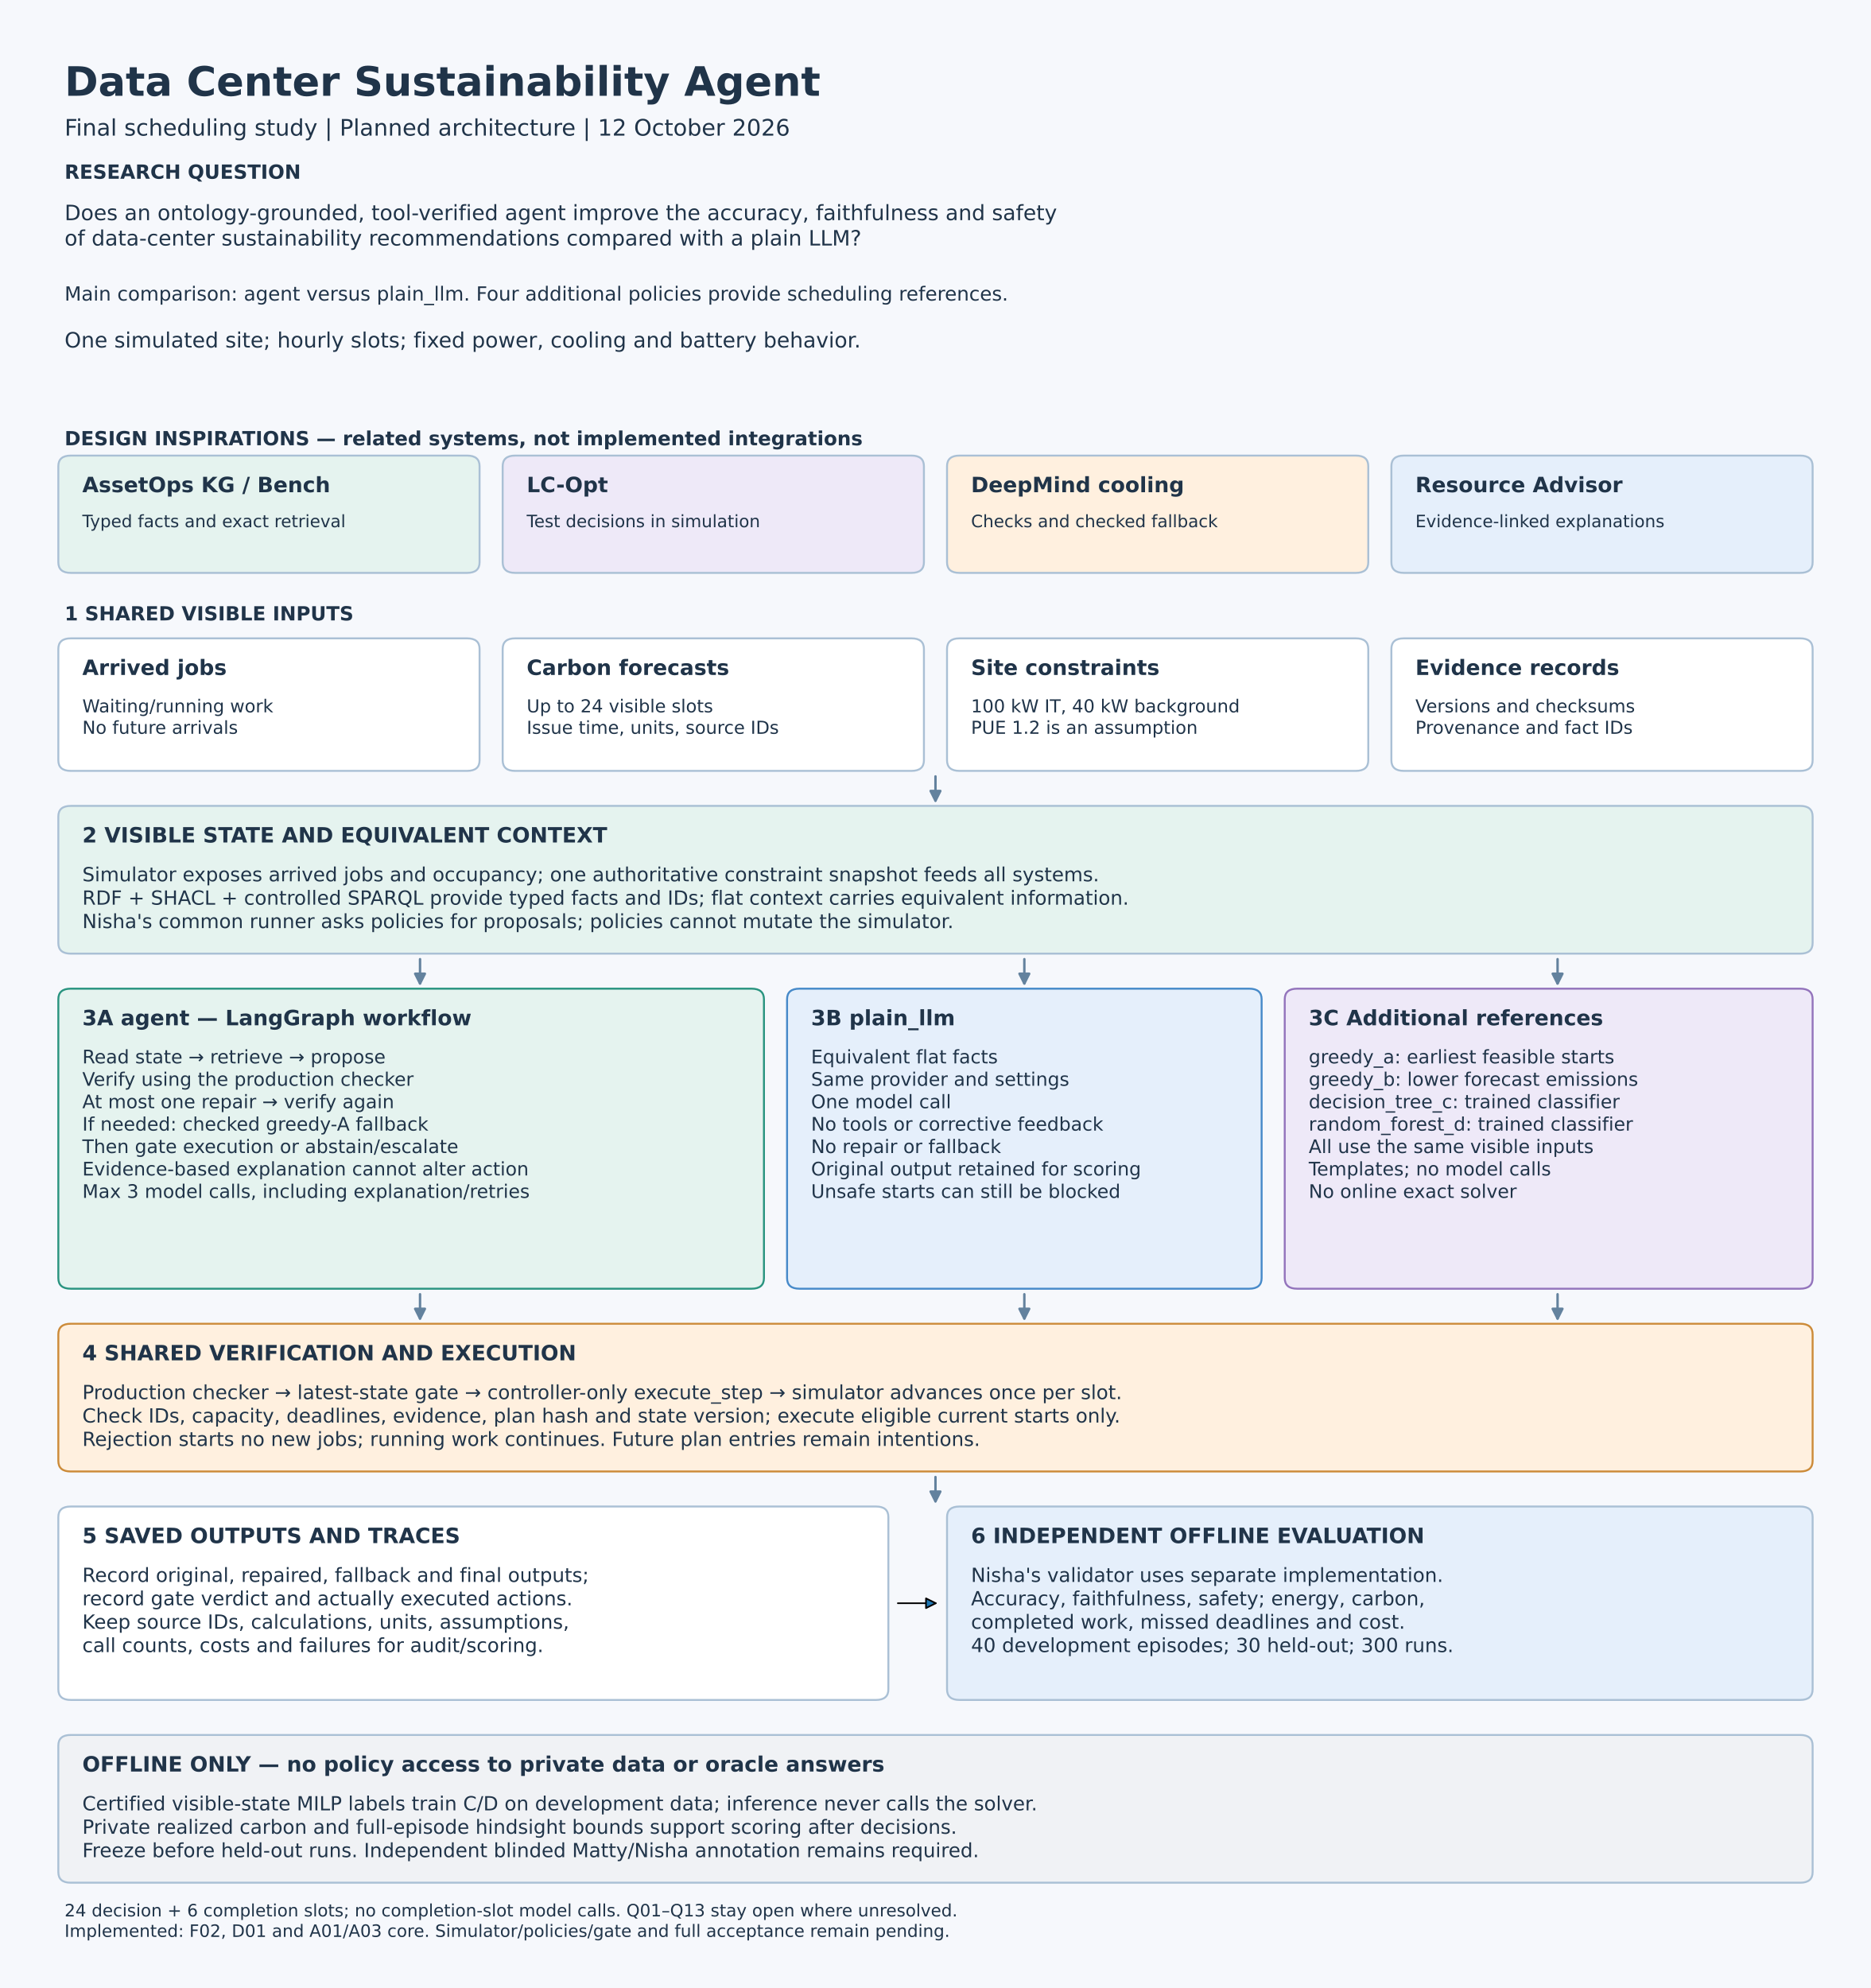
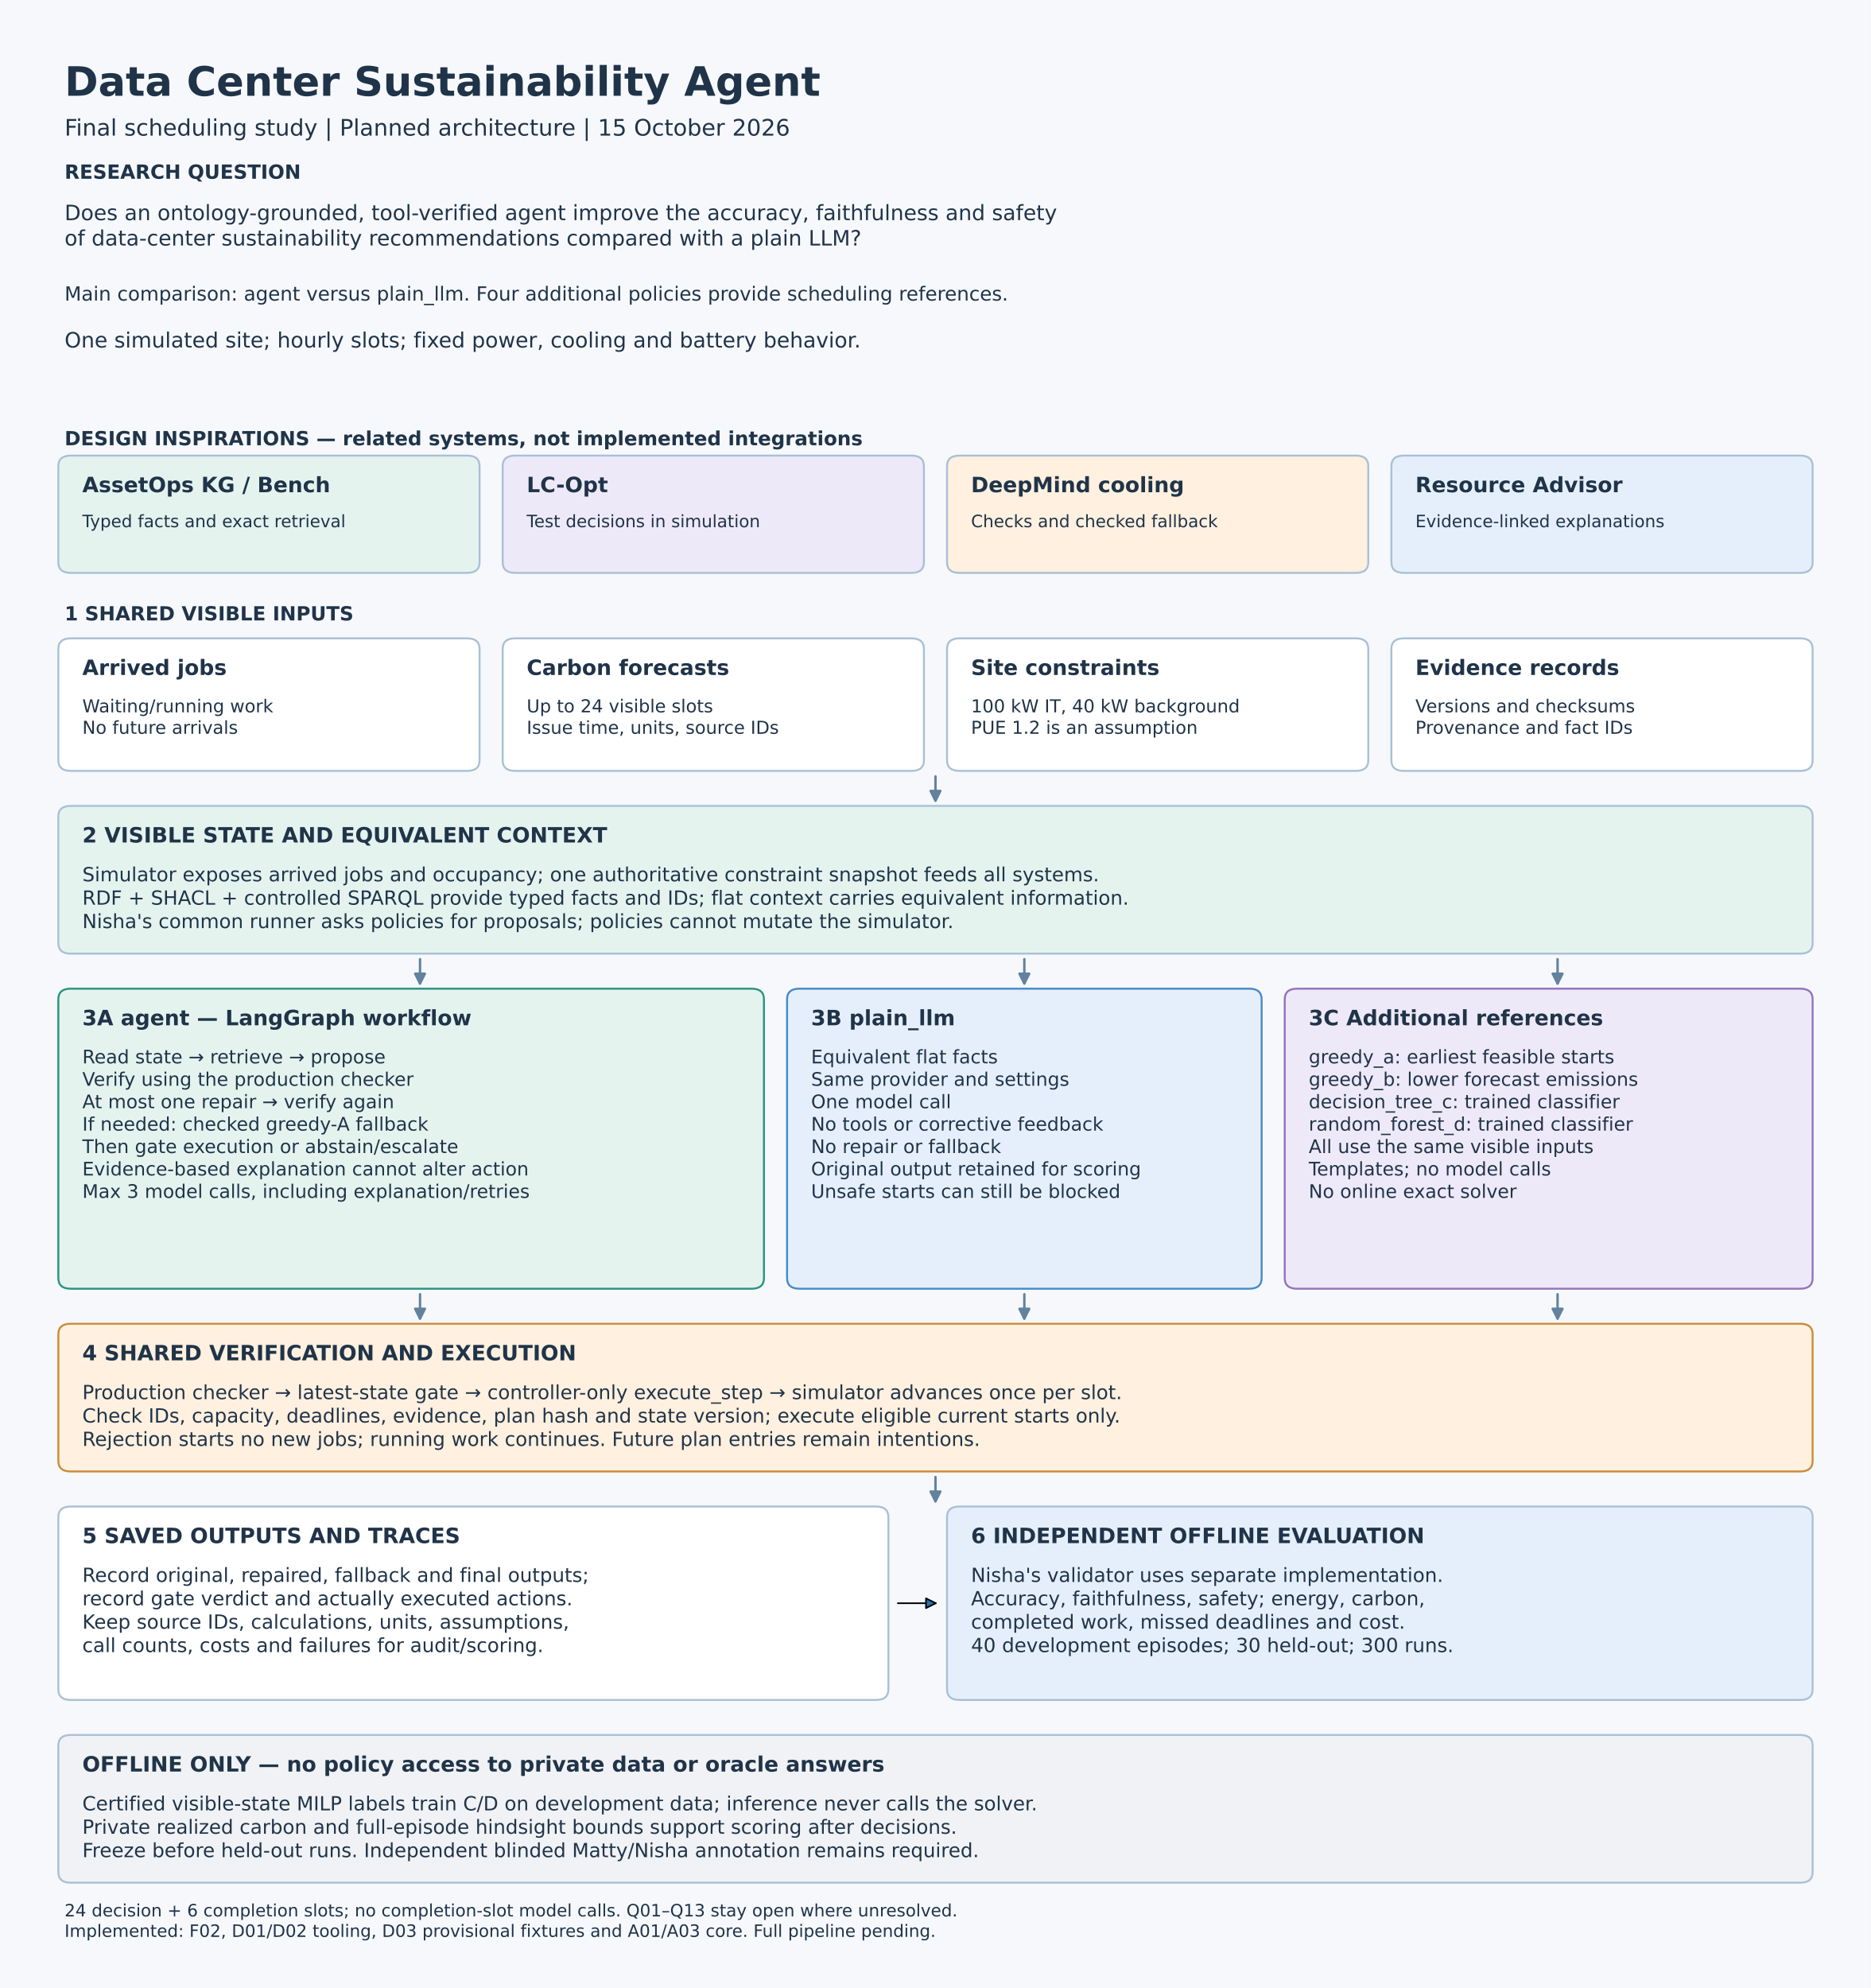
<svg xmlns="http://www.w3.org/2000/svg" width="1152pt" height="1224pt" viewBox="0 0 1152 1224" version="1.1">
  <defs>
    <style type="text/css">*{stroke-linejoin: round; stroke-linecap: butt}</style>
  </defs>
  <g id="figure_1">
    <g id="patch_1">
      <path d="M 0 1224 L 1152 1224 L 1152 0 L 0 0 z " style="fill: #f6f8fc" />
    </g>
    <g id="axes_1">
      <g id="patch_2">
        <path d="M 43.574 352.714 L 287.626 352.714 Q 295.286 352.714 295.286 346.15 L 295.286 287.072 Q 295.286 280.508 287.626 280.508 L 43.574 280.508 Q 35.914 280.508 35.914 287.072 L 35.914 346.15 Q 35.914 352.714 43.574 352.714 z " clip-path="url(#p616b628342)" style="fill: #e5f3ef; stroke: #aac0d5; stroke-width: 1.2; stroke-linejoin: miter" />
      </g>
      <g id="patch_3">
        <path d="M 317.174 352.714 L 561.226 352.714 Q 568.886 352.714 568.886 346.15 L 568.886 287.072 Q 568.886 280.508 561.226 280.508 L 317.174 280.508 Q 309.514 280.508 309.514 287.072 L 309.514 346.15 Q 309.514 352.714 317.174 352.714 z " clip-path="url(#p616b628342)" style="fill: #eee9f8; stroke: #aac0d5; stroke-width: 1.2; stroke-linejoin: miter" />
      </g>
      <g id="patch_4">
        <path d="M 590.774 352.714 L 834.826 352.714 Q 842.486 352.714 842.486 346.15 L 842.486 287.072 Q 842.486 280.508 834.826 280.508 L 590.774 280.508 Q 583.114 280.508 583.114 287.072 L 583.114 346.15 Q 583.114 352.714 590.774 352.714 z " clip-path="url(#p616b628342)" style="fill: #fff0df; stroke: #aac0d5; stroke-width: 1.2; stroke-linejoin: miter" />
      </g>
      <g id="patch_5">
        <path d="M 864.374 352.714 L 1108.426 352.714 Q 1116.086 352.714 1116.086 346.15 L 1116.086 287.072 Q 1116.086 280.508 1108.426 280.508 L 864.374 280.508 Q 856.714 280.508 856.714 287.072 L 856.714 346.15 Q 856.714 352.714 864.374 352.714 z " clip-path="url(#p616b628342)" style="fill: #e5effb; stroke: #aac0d5; stroke-width: 1.2; stroke-linejoin: miter" />
      </g>
      <g id="patch_6">
        <path d="M 43.574 474.621 L 287.626 474.621 Q 295.286 474.621 295.286 468.057 L 295.286 399.601 Q 295.286 393.037 287.626 393.037 L 43.574 393.037 Q 35.914 393.037 35.914 399.601 L 35.914 468.057 Q 35.914 474.621 43.574 474.621 z " clip-path="url(#p616b628342)" style="fill: #ffffff; stroke: #aac0d5; stroke-width: 1.2; stroke-linejoin: miter" />
      </g>
      <g id="patch_7">
        <path d="M 317.174 474.621 L 561.226 474.621 Q 568.886 474.621 568.886 468.057 L 568.886 399.601 Q 568.886 393.037 561.226 393.037 L 317.174 393.037 Q 309.514 393.037 309.514 399.601 L 309.514 468.057 Q 309.514 474.621 317.174 474.621 z " clip-path="url(#p616b628342)" style="fill: #ffffff; stroke: #aac0d5; stroke-width: 1.2; stroke-linejoin: miter" />
      </g>
      <g id="patch_8">
        <path d="M 590.774 474.621 L 834.826 474.621 Q 842.486 474.621 842.486 468.057 L 842.486 399.601 Q 842.486 393.037 834.826 393.037 L 590.774 393.037 Q 583.114 393.037 583.114 399.601 L 583.114 468.057 Q 583.114 474.621 590.774 474.621 z " clip-path="url(#p616b628342)" style="fill: #ffffff; stroke: #aac0d5; stroke-width: 1.2; stroke-linejoin: miter" />
      </g>
      <g id="patch_9">
        <path d="M 864.374 474.621 L 1108.426 474.621 Q 1116.086 474.621 1116.086 468.057 L 1116.086 399.601 Q 1116.086 393.037 1108.426 393.037 L 864.374 393.037 Q 856.714 393.037 856.714 399.601 L 856.714 468.057 Q 856.714 474.621 864.374 474.621 z " clip-path="url(#p616b628342)" style="fill: #ffffff; stroke: #aac0d5; stroke-width: 1.2; stroke-linejoin: miter" />
      </g>
      <g id="patch_10">
        <path d="M 576 478.03 Q 576 486.345 576 492.984 " clip-path="url(#p616b628342)" style="fill: none; stroke: #63829e; stroke-width: 1.5; stroke-linecap: round" />
        <path d="M 579 486.984 L 576 492.984 L 573 486.984 z " clip-path="url(#p616b628342)" style="fill: #63829e; stroke: #63829e; stroke-width: 1.5; stroke-linecap: round" />
      </g>
      <g id="patch_11">
        <path d="M 43.574 587.15 L 1108.426 587.15 Q 1116.086 587.15 1116.086 580.586 L 1116.086 502.753 Q 1116.086 496.189 1108.426 496.189 L 43.574 496.189 Q 35.914 496.189 35.914 502.753 L 35.914 580.586 Q 35.914 587.15 43.574 587.15 z " clip-path="url(#p616b628342)" style="fill: #e5f3ef; stroke: #aac0d5; stroke-width: 1.2; stroke-linejoin: miter" />
      </g>
      <g id="patch_12">
        <path d="M 258.624 590.559 Q 258.624 598.874 258.624 605.513 " clip-path="url(#p616b628342)" style="fill: none; stroke: #63829e; stroke-width: 1.5; stroke-linecap: round" />
        <path d="M 261.624 599.513 L 258.624 605.513 L 255.624 599.513 z " clip-path="url(#p616b628342)" style="fill: #63829e; stroke: #63829e; stroke-width: 1.5; stroke-linecap: round" />
      </g>
      <g id="patch_13">
        <path d="M 630.72 590.559 Q 630.72 598.874 630.72 605.513 " clip-path="url(#p616b628342)" style="fill: none; stroke: #63829e; stroke-width: 1.5; stroke-linecap: round" />
        <path d="M 633.72 599.513 L 630.72 605.513 L 627.72 599.513 z " clip-path="url(#p616b628342)" style="fill: #63829e; stroke: #63829e; stroke-width: 1.5; stroke-linecap: round" />
      </g>
      <g id="patch_14">
        <path d="M 959.04 590.559 Q 959.04 598.874 959.04 605.513 " clip-path="url(#p616b628342)" style="fill: none; stroke: #63829e; stroke-width: 1.5; stroke-linecap: round" />
        <path d="M 962.04 599.513 L 959.04 605.513 L 956.04 599.513 z " clip-path="url(#p616b628342)" style="fill: #63829e; stroke: #63829e; stroke-width: 1.5; stroke-linecap: round" />
      </g>
      <g id="patch_15">
        <path d="M 43.574 793.453 L 462.73 793.453 Q 470.39 793.453 470.39 786.889 L 470.39 615.282 Q 470.39 608.718 462.73 608.718 L 43.574 608.718 Q 35.914 608.718 35.914 615.282 L 35.914 786.889 Q 35.914 793.453 43.574 793.453 z " clip-path="url(#p616b628342)" style="fill: #e5f3ef; stroke: #2a9480; stroke-width: 1.2; stroke-linejoin: miter" />
      </g>
      <g id="patch_16">
        <path d="M 492.278 793.453 L 769.162 793.453 Q 776.822 793.453 776.822 786.889 L 776.822 615.282 Q 776.822 608.718 769.162 608.718 L 492.278 608.718 Q 484.618 608.718 484.618 615.282 L 484.618 786.889 Q 484.618 793.453 492.278 793.453 z " clip-path="url(#p616b628342)" style="fill: #e5effb; stroke: #478ac9; stroke-width: 1.2; stroke-linejoin: miter" />
      </g>
      <g id="patch_17">
        <path d="M 798.71 793.453 L 1108.426 793.453 Q 1116.086 793.453 1116.086 786.889 L 1116.086 615.282 Q 1116.086 608.718 1108.426 608.718 L 798.71 608.718 Q 791.05 608.718 791.05 615.282 L 791.05 786.889 Q 791.05 793.453 798.71 793.453 z " clip-path="url(#p616b628342)" style="fill: #eee9f8; stroke: #9374bc; stroke-width: 1.2; stroke-linejoin: miter" />
      </g>
      <g id="patch_18">
        <path d="M 258.624 796.862 Q 258.624 805.178 258.624 811.816 " clip-path="url(#p616b628342)" style="fill: none; stroke: #63829e; stroke-width: 1.5; stroke-linecap: round" />
        <path d="M 261.624 805.816 L 258.624 811.816 L 255.624 805.816 z " clip-path="url(#p616b628342)" style="fill: #63829e; stroke: #63829e; stroke-width: 1.5; stroke-linecap: round" />
      </g>
      <g id="patch_19">
        <path d="M 630.72 796.862 Q 630.72 805.178 630.72 811.816 " clip-path="url(#p616b628342)" style="fill: none; stroke: #63829e; stroke-width: 1.5; stroke-linecap: round" />
        <path d="M 633.72 805.816 L 630.72 811.816 L 627.72 805.816 z " clip-path="url(#p616b628342)" style="fill: #63829e; stroke: #63829e; stroke-width: 1.5; stroke-linecap: round" />
      </g>
      <g id="patch_20">
        <path d="M 959.04 796.862 Q 959.04 805.178 959.04 811.816 " clip-path="url(#p616b628342)" style="fill: none; stroke: #63829e; stroke-width: 1.5; stroke-linecap: round" />
        <path d="M 962.04 805.816 L 959.04 811.816 L 956.04 805.816 z " clip-path="url(#p616b628342)" style="fill: #63829e; stroke: #63829e; stroke-width: 1.5; stroke-linecap: round" />
      </g>
      <g id="patch_21">
        <path d="M 43.574 905.982 L 1108.426 905.982 Q 1116.086 905.982 1116.086 899.418 L 1116.086 821.585 Q 1116.086 815.021 1108.426 815.021 L 43.574 815.021 Q 35.914 815.021 35.914 821.585 L 35.914 899.418 Q 35.914 905.982 43.574 905.982 z " clip-path="url(#p616b628342)" style="fill: #fff0df; stroke: #cc8b39; stroke-width: 1.2; stroke-linejoin: miter" />
      </g>
      <g id="patch_22">
        <path d="M 576 909.391 Q 576 917.707 576 924.345 " clip-path="url(#p616b628342)" style="fill: none; stroke: #63829e; stroke-width: 1.5; stroke-linecap: round" />
        <path d="M 579 918.345 L 576 924.345 L 573 918.345 z " clip-path="url(#p616b628342)" style="fill: #63829e; stroke: #63829e; stroke-width: 1.5; stroke-linecap: round" />
      </g>
      <g id="patch_23">
        <path d="M 43.574 1046.643 L 539.338 1046.643 Q 546.998 1046.643 546.998 1040.079 L 546.998 934.114 Q 546.998 927.55 539.338 927.55 L 43.574 927.55 Q 35.914 927.55 35.914 934.114 L 35.914 1040.079 Q 35.914 1046.643 43.574 1046.643 z " clip-path="url(#p616b628342)" style="fill: #ffffff; stroke: #aac0d5; stroke-width: 1.2; stroke-linejoin: miter" />
      </g>
      <g id="patch_24">
        <path d="M 552.826 987.097 Q 565.055 987.097 576.166 987.097 " clip-path="url(#p616b628342)" style="fill: none; stroke: #000000; stroke-linecap: round" />
        <path d="M 570.166 984.097 L 576.166 987.097 L 570.166 990.097 z " clip-path="url(#p616b628342)" style="fill: #1f77b4; stroke: #000000; stroke-linecap: round" />
      </g>
      <g id="patch_25">
        <path d="M 590.774 1046.643 L 1108.426 1046.643 Q 1116.086 1046.643 1116.086 1040.079 L 1116.086 934.114 Q 1116.086 927.55 1108.426 927.55 L 590.774 927.55 Q 583.114 927.55 583.114 934.114 L 583.114 1040.079 Q 583.114 1046.643 590.774 1046.643 z " clip-path="url(#p616b628342)" style="fill: #e5effb; stroke: #aac0d5; stroke-width: 1.2; stroke-linejoin: miter" />
      </g>
      <g id="patch_26">
        <path d="M 43.574 1159.172 L 1108.426 1159.172 Q 1116.086 1159.172 1116.086 1152.608 L 1116.086 1074.776 Q 1116.086 1068.211 1108.426 1068.211 L 43.574 1068.211 Q 35.914 1068.211 35.914 1074.776 L 35.914 1152.608 Q 35.914 1159.172 43.574 1159.172 z " clip-path="url(#p616b628342)" style="fill: #f0f2f5; stroke: #aac0d5; stroke-width: 1.2; stroke-linejoin: miter" />
      </g>
      <g id="text_1">
        <text style="font-weight: 700; font-size: 25px; font-family: 'DejaVu Sans'; text-anchor: start; fill: #203449" x="39.744" y="58.974" transform="rotate(-0 39.744 58.97351)">Data Center Sustainability Agent</text>
      </g>
      <g id="text_2">
-         <text style="font-size: 14px; font-family: 'DejaVu Sans'; text-anchor: start; fill: #203449" x="39.744" y="83.497" transform="rotate(-0 39.744 83.49745)">Final scheduling study | Planned architecture | 12 October 2026</text>
+         <text style="font-size: 14px; font-family: 'DejaVu Sans'; text-anchor: start; fill: #203449" x="39.744" y="83.497" transform="rotate(-0 39.744 83.49745)">Final scheduling study | Planned architecture | 15 October 2026</text>
      </g>
      <g id="text_3">
        <text style="font-weight: 700; font-size: 12px; font-family: 'DejaVu Sans'; text-anchor: start; fill: #203449" x="39.744" y="110.048" transform="rotate(-0 39.744 110.0478)">RESEARCH QUESTION</text>
      </g>
      <g id="text_4">
        <text style="font-size: 13px; font-family: 'DejaVu Sans'; fill: #203449" transform="translate(39.744 135.5534)">Does an ontology-grounded, tool-verified agent improve the accuracy, faithfulness and safety</text>
        <text style="font-size: 13px; font-family: 'DejaVu Sans'; fill: #203449" transform="translate(39.744 151.157)">of data-center sustainability recommendations compared with a plain LLM?</text>
      </g>
      <g id="text_5">
        <text style="font-size: 12px; font-family: 'DejaVu Sans'; text-anchor: start; fill: #203449" x="39.744" y="185.068" transform="rotate(-0 39.744 185.0681)">Main comparison: agent versus plain_llm. Four additional policies provide scheduling references.</text>
      </g>
      <g id="text_6">
        <text style="font-size: 13px; font-family: 'DejaVu Sans'; text-anchor: start; fill: #203449" x="39.744" y="213.96" transform="rotate(-0 39.744 213.9602)">One simulated site; hourly slots; fixed power, cooling and battery behavior.</text>
      </g>
      <g id="text_7">
        <text style="font-weight: 700; font-size: 12px; font-family: 'DejaVu Sans'; text-anchor: start; fill: #203449" x="39.744" y="274.154" transform="rotate(-0 39.744 274.1536)">DESIGN INSPIRATIONS — related systems, not implemented integrations</text>
      </g>
      <g id="text_8">
        <text style="font-weight: 700; font-size: 13px; font-family: 'DejaVu Sans'; text-anchor: start; fill: #203449" x="50.688" y="303.046" transform="rotate(-0 50.688 303.0457)">AssetOps KG / Bench</text>
      </g>
      <g id="text_9">
        <text style="font-size: 10.5px; font-family: 'DejaVu Sans'; text-anchor: start; fill: #203449" x="50.688" y="324.59" transform="rotate(-0 50.688 324.5897)">Typed facts and exact retrieval</text>
      </g>
      <g id="text_10">
        <text style="font-weight: 700; font-size: 13px; font-family: 'DejaVu Sans'; text-anchor: start; fill: #203449" x="324.288" y="303.045" transform="rotate(-0 324.288 303.0447)">LC-Opt</text>
      </g>
      <g id="text_11">
        <text style="font-size: 10.5px; font-family: 'DejaVu Sans'; text-anchor: start; fill: #203449" x="324.288" y="324.59" transform="rotate(-0 324.288 324.5897)">Test decisions in simulation</text>
      </g>
      <g id="text_12">
        <text style="font-weight: 700; font-size: 13px; font-family: 'DejaVu Sans'; text-anchor: start; fill: #203449" x="597.888" y="303.046" transform="rotate(-0 597.888 303.0457)">DeepMind cooling</text>
      </g>
      <g id="text_13">
        <text style="font-size: 10.5px; font-family: 'DejaVu Sans'; text-anchor: start; fill: #203449" x="597.888" y="324.59" transform="rotate(-0 597.888 324.5897)">Checks and checked fallback</text>
      </g>
      <g id="text_14">
        <text style="font-weight: 700; font-size: 13px; font-family: 'DejaVu Sans'; text-anchor: start; fill: #203449" x="871.488" y="303.046" transform="rotate(-0 871.488 303.0457)">Resource Advisor</text>
      </g>
      <g id="text_15">
        <text style="font-size: 10.5px; font-family: 'DejaVu Sans'; text-anchor: start; fill: #203449" x="871.488" y="324.59" transform="rotate(-0 871.488 324.5897)">Evidence-linked explanations</text>
      </g>
      <g id="text_16">
        <text style="font-weight: 700; font-size: 12px; font-family: 'DejaVu Sans'; text-anchor: start; fill: #203449" x="39.744" y="381.993" transform="rotate(-0 39.744 381.993)">1  SHARED VISIBLE INPUTS</text>
      </g>
      <g id="text_17">
        <text style="font-weight: 700; font-size: 13px; font-family: 'DejaVu Sans'; text-anchor: start; fill: #203449" x="50.688" y="415.575" transform="rotate(-0 50.688 415.5747)">Arrived jobs</text>
      </g>
      <g id="text_18">
        <text style="font-size: 11px; font-family: 'DejaVu Sans'; fill: #203449" transform="translate(50.688 438.5997)">Waiting/running work</text>
        <text style="font-size: 11px; font-family: 'DejaVu Sans'; fill: #203449" transform="translate(50.688 451.8027)">No future arrivals</text>
      </g>
      <g id="text_19">
        <text style="font-weight: 700; font-size: 13px; font-family: 'DejaVu Sans'; text-anchor: start; fill: #203449" x="324.288" y="415.575" transform="rotate(-0 324.288 415.5747)">Carbon forecasts</text>
      </g>
      <g id="text_20">
        <text style="font-size: 11px; font-family: 'DejaVu Sans'; fill: #203449" transform="translate(324.288 438.5997)">Up to 24 visible slots</text>
        <text style="font-size: 11px; font-family: 'DejaVu Sans'; fill: #203449" transform="translate(324.288 451.8027)">Issue time, units, source IDs</text>
      </g>
      <g id="text_21">
        <text style="font-weight: 700; font-size: 13px; font-family: 'DejaVu Sans'; text-anchor: start; fill: #203449" x="597.888" y="415.575" transform="rotate(-0 597.888 415.5747)">Site constraints</text>
      </g>
      <g id="text_22">
        <text style="font-size: 11px; font-family: 'DejaVu Sans'; fill: #203449" transform="translate(597.888 438.5997)">100 kW IT, 40 kW background</text>
        <text style="font-size: 11px; font-family: 'DejaVu Sans'; fill: #203449" transform="translate(597.888 451.8027)">PUE 1.2 is an assumption</text>
      </g>
      <g id="text_23">
        <text style="font-weight: 700; font-size: 13px; font-family: 'DejaVu Sans'; text-anchor: start; fill: #203449" x="871.488" y="415.575" transform="rotate(-0 871.488 415.5747)">Evidence records</text>
      </g>
      <g id="text_24">
        <text style="font-size: 11px; font-family: 'DejaVu Sans'; fill: #203449" transform="translate(871.488 438.5997)">Versions and checksums</text>
        <text style="font-size: 11px; font-family: 'DejaVu Sans'; fill: #203449" transform="translate(871.488 451.8027)">Provenance and fact IDs</text>
      </g>
      <g id="text_25">
        <text style="font-weight: 700; font-size: 13px; font-family: 'DejaVu Sans'; text-anchor: start; fill: #203449" x="50.688" y="518.725" transform="rotate(-0 50.688 518.7253)">2  VISIBLE STATE AND EQUIVALENT CONTEXT</text>
      </g>
      <g id="text_26">
        <text style="font-size: 12px; font-family: 'DejaVu Sans'; fill: #203449" transform="translate(50.688 542.6112)">Simulator exposes arrived jobs and occupancy; one authoritative constraint snapshot feeds all systems.</text>
        <text style="font-size: 12px; font-family: 'DejaVu Sans'; fill: #203449" transform="translate(50.688 557.0145)">RDF + SHACL + controlled SPARQL provide typed facts and IDs; flat context carries equivalent information.</text>
        <text style="font-size: 12px; font-family: 'DejaVu Sans'; fill: #203449" transform="translate(50.688 571.4178)">Nisha's common runner asks policies for proposals; policies cannot mutate the simulator.</text>
      </g>
      <g id="text_27">
        <text style="font-weight: 700; font-size: 13px; font-family: 'DejaVu Sans'; text-anchor: start; fill: #203449" x="50.688" y="631.255" transform="rotate(-0 50.688 631.2554)">3A  agent — LangGraph workflow</text>
      </g>
      <g id="text_28">
        <text style="font-size: 11.5px; font-family: 'DejaVu Sans'; fill: #203449" transform="translate(50.688 654.7103)">Read state → retrieve → propose</text>
        <text style="font-size: 11.5px; font-family: 'DejaVu Sans'; fill: #203449" transform="translate(50.688 668.5134)">Verify using the production checker</text>
        <text style="font-size: 11.5px; font-family: 'DejaVu Sans'; fill: #203449" transform="translate(50.688 682.3166)">At most one repair → verify again</text>
        <text style="font-size: 11.5px; font-family: 'DejaVu Sans'; fill: #203449" transform="translate(50.688 696.1197)">If needed: checked greedy-A fallback</text>
        <text style="font-size: 11.5px; font-family: 'DejaVu Sans'; fill: #203449" transform="translate(50.688 709.9229)">Then gate execution or abstain/escalate</text>
        <text style="font-size: 11.5px; font-family: 'DejaVu Sans'; fill: #203449" transform="translate(50.688 723.726)">Evidence-based explanation cannot alter action</text>
        <text style="font-size: 11.5px; font-family: 'DejaVu Sans'; fill: #203449" transform="translate(50.688 737.5292)">Max 3 model calls, including explanation/retries</text>
      </g>
      <g id="text_29">
        <text style="font-weight: 700; font-size: 13px; font-family: 'DejaVu Sans'; text-anchor: start; fill: #203449" x="499.392" y="631.255" transform="rotate(-0 499.392 631.2554)">3B  plain_llm</text>
      </g>
      <g id="text_30">
        <text style="font-size: 11.5px; font-family: 'DejaVu Sans'; fill: #203449" transform="translate(499.392 654.7103)">Equivalent flat facts</text>
        <text style="font-size: 11.5px; font-family: 'DejaVu Sans'; fill: #203449" transform="translate(499.392 668.5134)">Same provider and settings</text>
        <text style="font-size: 11.5px; font-family: 'DejaVu Sans'; fill: #203449" transform="translate(499.392 682.3166)">One model call</text>
        <text style="font-size: 11.5px; font-family: 'DejaVu Sans'; fill: #203449" transform="translate(499.392 696.1197)">No tools or corrective feedback</text>
        <text style="font-size: 11.5px; font-family: 'DejaVu Sans'; fill: #203449" transform="translate(499.392 709.9229)">No repair or fallback</text>
        <text style="font-size: 11.5px; font-family: 'DejaVu Sans'; fill: #203449" transform="translate(499.392 723.726)">Original output retained for scoring</text>
        <text style="font-size: 11.5px; font-family: 'DejaVu Sans'; fill: #203449" transform="translate(499.392 737.5292)">Unsafe starts can still be blocked</text>
      </g>
      <g id="text_31">
        <text style="font-weight: 700; font-size: 13px; font-family: 'DejaVu Sans'; text-anchor: start; fill: #203449" x="805.824" y="631.255" transform="rotate(-0 805.824 631.2554)">3C  Additional references</text>
      </g>
      <g id="text_32">
        <text style="font-size: 11.5px; font-family: 'DejaVu Sans'; fill: #203449" transform="translate(805.824 654.7103)">greedy_a: earliest feasible starts</text>
        <text style="font-size: 11.5px; font-family: 'DejaVu Sans'; fill: #203449" transform="translate(805.824 668.5134)">greedy_b: lower forecast emissions</text>
        <text style="font-size: 11.5px; font-family: 'DejaVu Sans'; fill: #203449" transform="translate(805.824 682.3166)">decision_tree_c: trained classifier</text>
        <text style="font-size: 11.5px; font-family: 'DejaVu Sans'; fill: #203449" transform="translate(805.824 696.1197)">random_forest_d: trained classifier</text>
        <text style="font-size: 11.5px; font-family: 'DejaVu Sans'; fill: #203449" transform="translate(805.824 709.9229)">All use the same visible inputs</text>
        <text style="font-size: 11.5px; font-family: 'DejaVu Sans'; fill: #203449" transform="translate(805.824 723.726)">Templates; no model calls</text>
        <text style="font-size: 11.5px; font-family: 'DejaVu Sans'; fill: #203449" transform="translate(805.824 737.5292)">No online exact solver</text>
      </g>
      <g id="text_33">
        <text style="font-weight: 700; font-size: 13px; font-family: 'DejaVu Sans'; text-anchor: start; fill: #203449" x="50.688" y="837.558" transform="rotate(-0 50.688 837.5576)">4  SHARED VERIFICATION AND EXECUTION</text>
      </g>
      <g id="text_34">
        <text style="font-size: 12px; font-family: 'DejaVu Sans'; fill: #203449" transform="translate(50.688 861.4435)">Production checker → latest-state gate → controller-only execute_step → simulator advances once per slot.</text>
        <text style="font-size: 12px; font-family: 'DejaVu Sans'; fill: #203449" transform="translate(50.688 875.8468)">Check IDs, capacity, deadlines, evidence, plan hash and state version; execute eligible current starts only.</text>
        <text style="font-size: 12px; font-family: 'DejaVu Sans'; fill: #203449" transform="translate(50.688 890.2501)">Rejection starts no new jobs; running work continues. Future plan entries remain intentions.</text>
      </g>
      <g id="text_35">
        <text style="font-weight: 700; font-size: 13px; font-family: 'DejaVu Sans'; text-anchor: start; fill: #203449" x="50.688" y="950.087" transform="rotate(-0 50.688 950.0866)">5  SAVED OUTPUTS AND TRACES</text>
      </g>
      <g id="text_36">
        <text style="font-size: 12px; font-family: 'DejaVu Sans'; fill: #203449" transform="translate(50.688 973.9725)">Record original, repaired, fallback and final outputs;</text>
        <text style="font-size: 12px; font-family: 'DejaVu Sans'; fill: #203449" transform="translate(50.688 988.3758)">record gate verdict and actually executed actions.</text>
        <text style="font-size: 12px; font-family: 'DejaVu Sans'; fill: #203449" transform="translate(50.688 1002.779)">Keep source IDs, calculations, units, assumptions,</text>
        <text style="font-size: 12px; font-family: 'DejaVu Sans'; fill: #203449" transform="translate(50.688 1017.182)">call counts, costs and failures for audit/scoring.</text>
      </g>
      <g id="text_37">
        <text style="font-weight: 700; font-size: 13px; font-family: 'DejaVu Sans'; text-anchor: start; fill: #203449" x="597.888" y="950.087" transform="rotate(-0 597.888 950.0866)">6  INDEPENDENT OFFLINE EVALUATION</text>
      </g>
      <g id="text_38">
        <text style="font-size: 12px; font-family: 'DejaVu Sans'; fill: #203449" transform="translate(597.888 973.9725)">Nisha's validator uses separate implementation.</text>
        <text style="font-size: 12px; font-family: 'DejaVu Sans'; fill: #203449" transform="translate(597.888 988.3758)">Accuracy, faithfulness, safety; energy, carbon,</text>
        <text style="font-size: 12px; font-family: 'DejaVu Sans'; fill: #203449" transform="translate(597.888 1002.779)">completed work, missed deadlines and cost.</text>
        <text style="font-size: 12px; font-family: 'DejaVu Sans'; fill: #203449" transform="translate(597.888 1017.182)">40 development episodes; 30 held-out; 300 runs.</text>
      </g>
      <g id="text_39">
        <text style="font-weight: 700; font-size: 13px; font-family: 'DejaVu Sans'; text-anchor: start; fill: #203449" x="50.688" y="1090.749" transform="rotate(-0 50.688 1090.749)">OFFLINE ONLY — no policy access to private data or oracle answers</text>
      </g>
      <g id="text_40">
        <text style="font-size: 12px; font-family: 'DejaVu Sans'; fill: #203449" transform="translate(50.688 1114.634)">Certified visible-state MILP labels train C/D on development data; inference never calls the solver.</text>
        <text style="font-size: 12px; font-family: 'DejaVu Sans'; fill: #203449" transform="translate(50.688 1129.037)">Private realized carbon and full-episode hindsight bounds support scoring after decisions.</text>
        <text style="font-size: 12px; font-family: 'DejaVu Sans'; fill: #203449" transform="translate(50.688 1143.44)">Freeze before held-out runs. Independent blinded Matty/Nisha annotation remains required.</text>
      </g>
      <g id="text_41">
        <text style="font-size: 10.5px; font-family: 'DejaVu Sans'; fill: #203449" transform="translate(39.744 1179.924)">24 decision + 6 completion slots; no completion-slot model calls. Q01–Q13 stay open where unresolved.</text>
-         <text style="font-size: 10.5px; font-family: 'DejaVu Sans'; fill: #203449" transform="translate(39.744 1192.526)">Implemented: F02, D01 and A01/A03 core. Simulator/policies/gate and full acceptance remain pending.</text>
+         <text style="font-size: 10.5px; font-family: 'DejaVu Sans'; fill: #203449" transform="translate(39.744 1192.526)">Implemented: F02, D01/D02 tooling, D03 provisional fixtures and A01/A03 core. Full pipeline pending.</text>
      </g>
    </g>
  </g>
  <defs>
    <clipPath id="p616b628342">
      <rect x="28.8" y="30.6" width="1094.4" height="1162.8" />
    </clipPath>
  </defs>
</svg>
